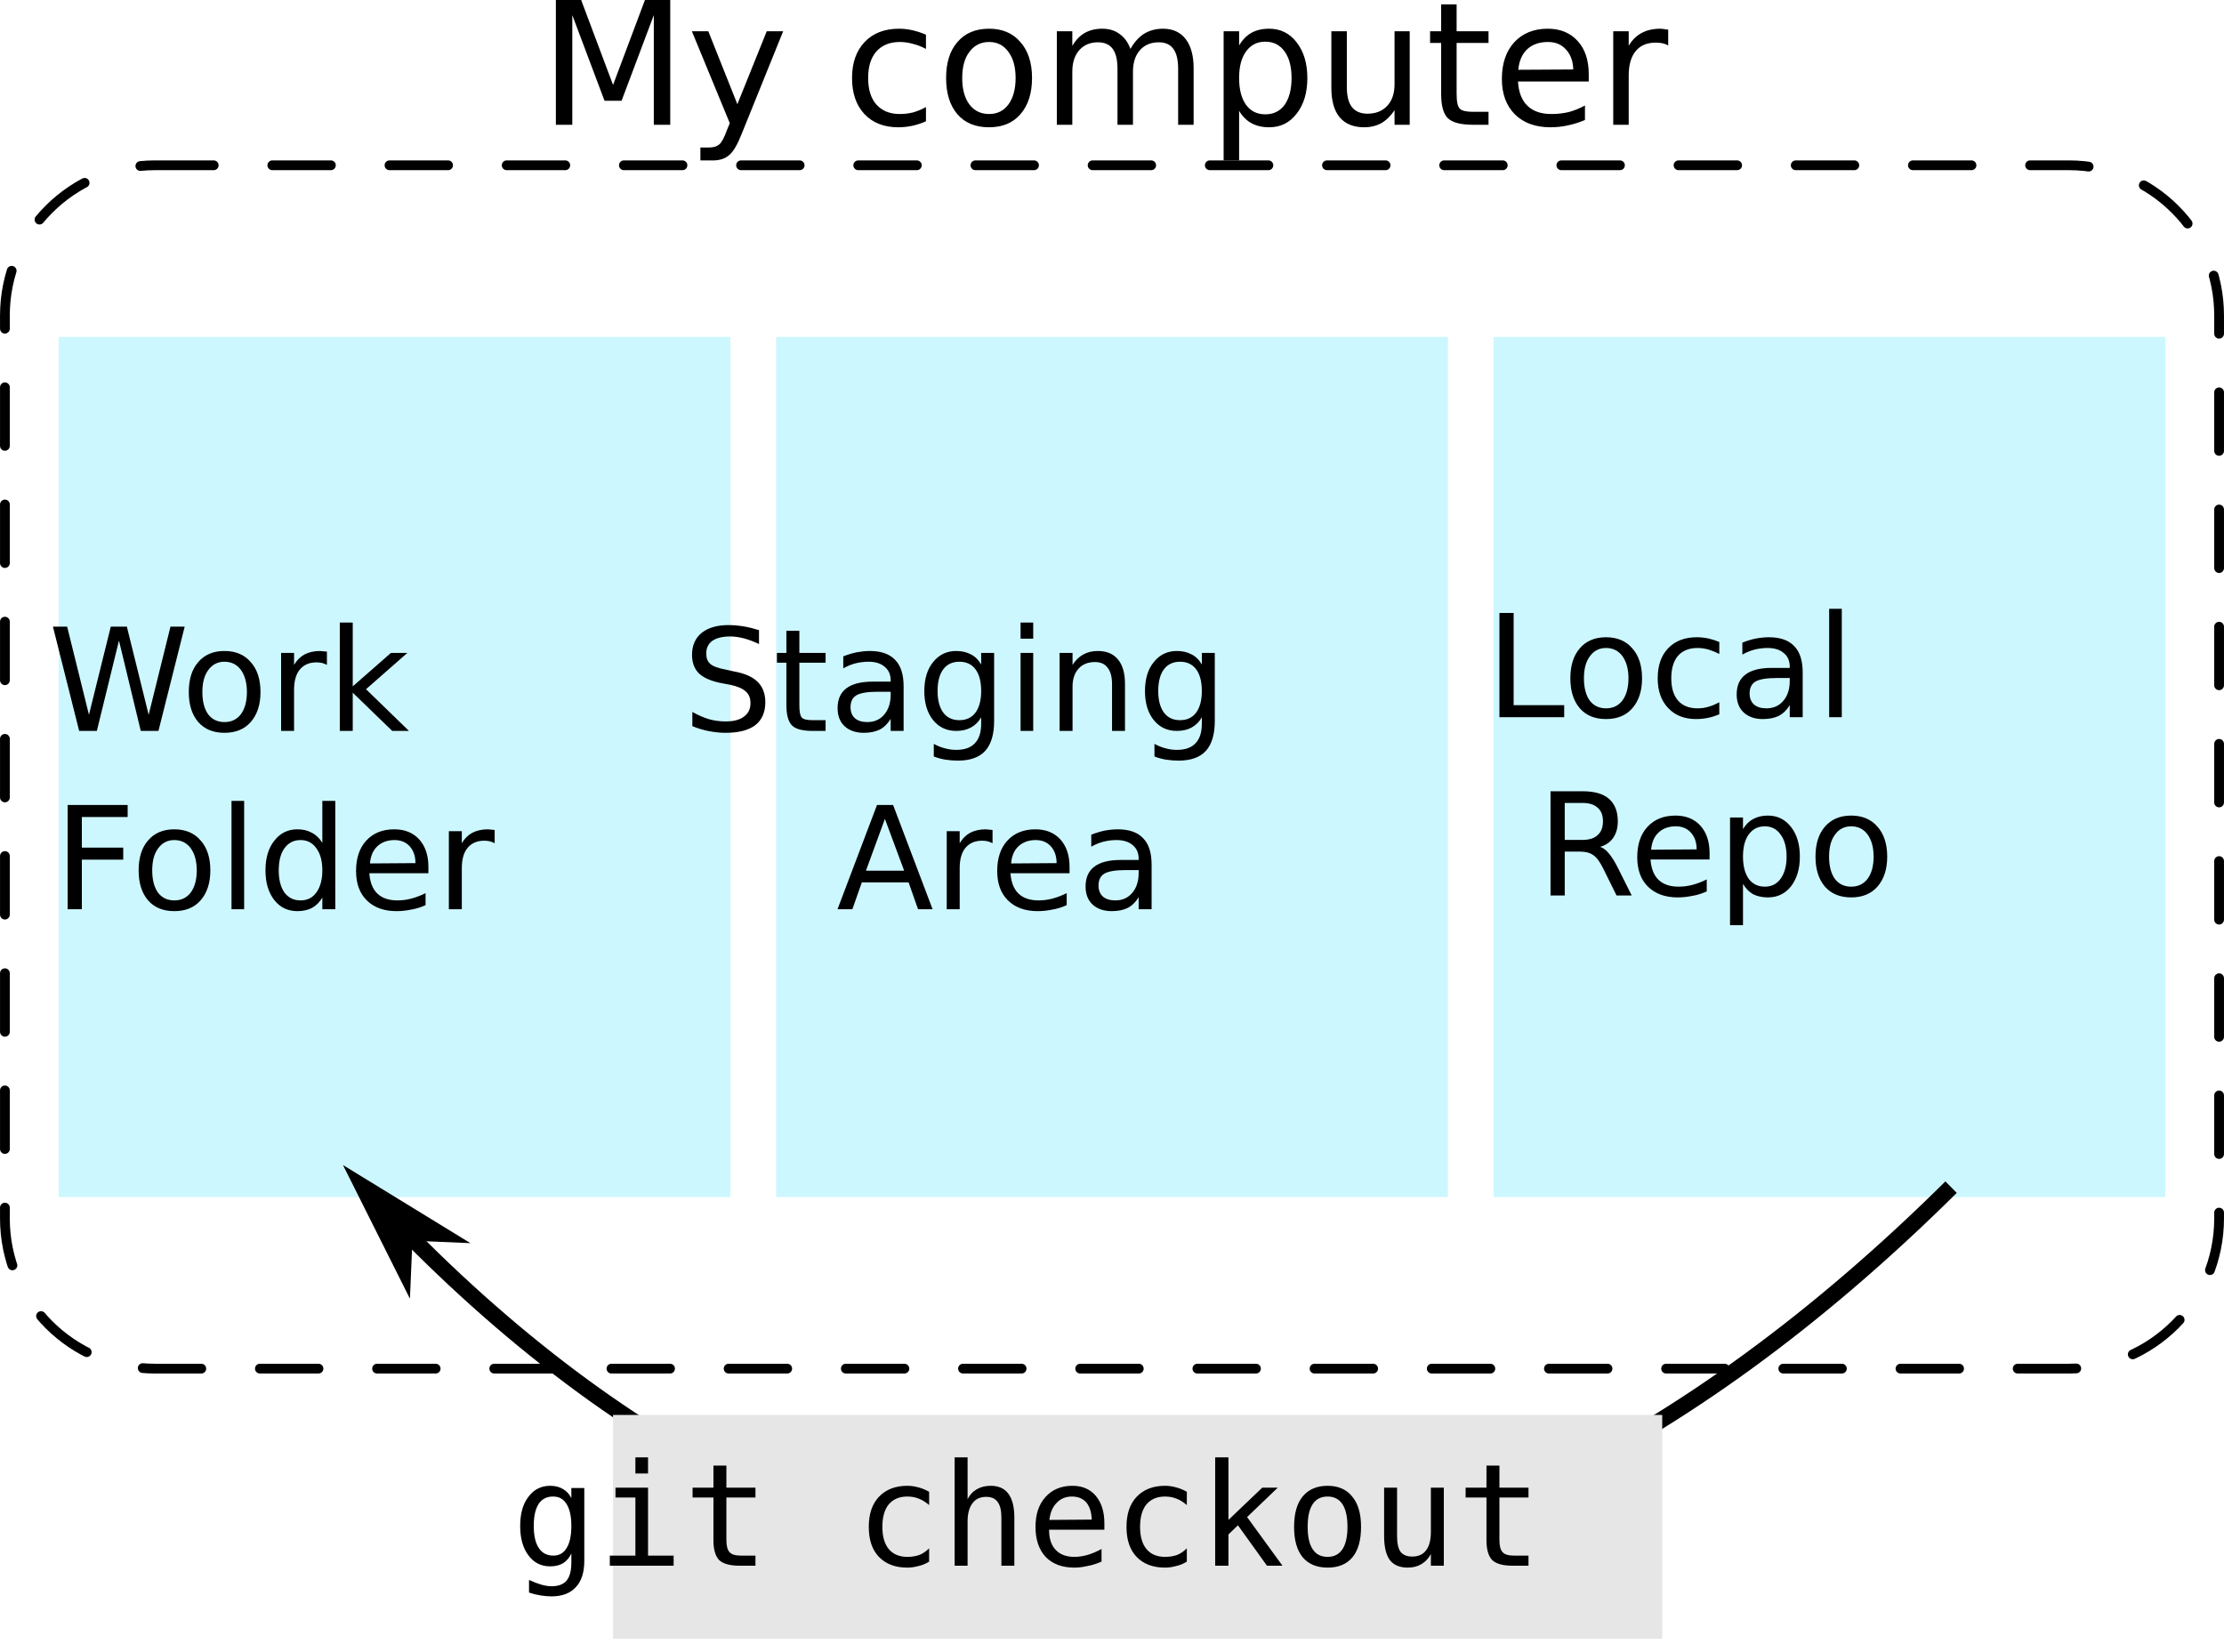
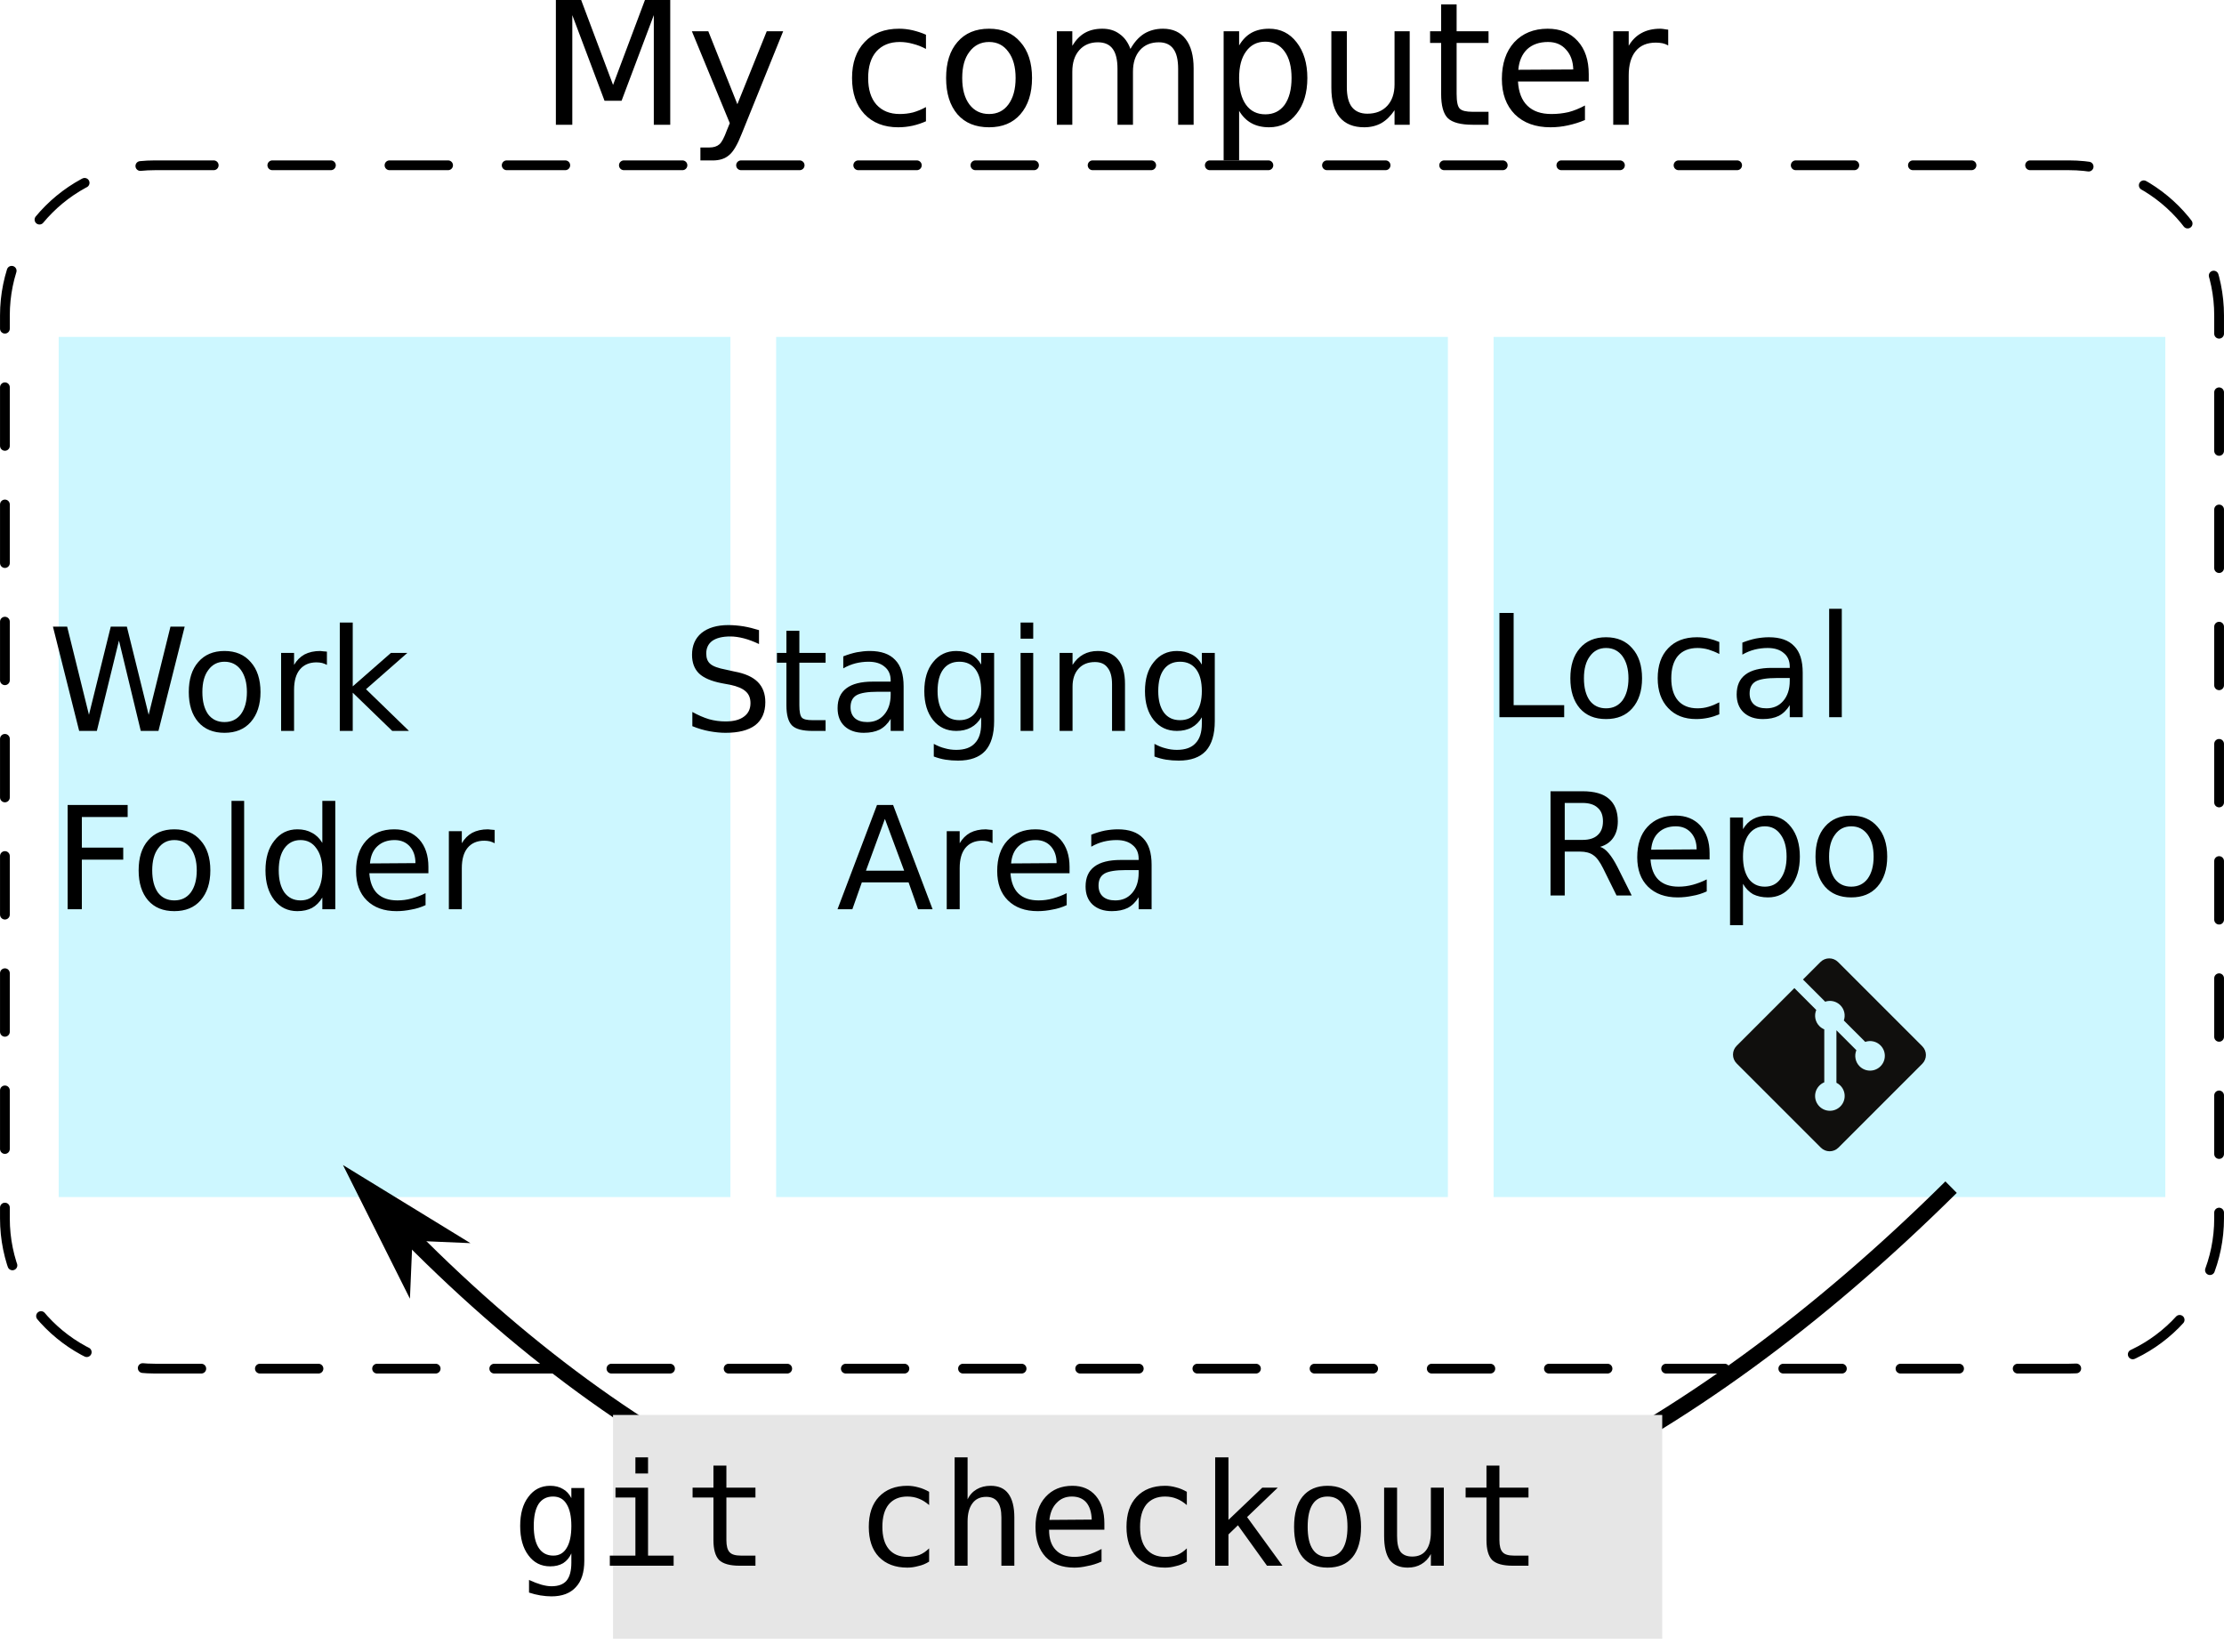
<svg xmlns="http://www.w3.org/2000/svg" xmlns:xlink="http://www.w3.org/1999/xlink" width="109.999mm" height="81.693mm" viewBox="0 0 109.999 81.693" version="1.1" id="svg5">
  <defs id="defs2">
    <marker style="overflow:visible" id="marker39884" refX="0" refY="0" orient="auto">
      <path transform="matrix(-0.4,0,0,-0.4,-4,0)" style="fill:#000;fill-rule:evenodd;stroke:#000;stroke-width:1pt" d="M 0,0 5,-5 -12.5,0 5,5 Z" id="path39882" />
    </marker>
    <marker style="overflow:visible" id="Arrow1Mend" refX="0" refY="0" orient="auto">
      <path transform="matrix(-0.4,0,0,-0.4,-4,0)" style="fill:#000;fill-rule:evenodd;stroke:#000;stroke-width:1pt" d="M 0,0 5,-5 -12.5,0 5,5 Z" id="path33627" />
    </marker>
    <marker style="overflow:visible" id="Arrow1Lend" refX="0" refY="0" orient="auto">
      <path transform="matrix(-0.8,0,0,-0.8,-10,0)" style="fill:#000;fill-rule:evenodd;stroke:#000;stroke-width:1pt" d="M 0,0 5,-5 -12.5,0 5,5 Z" id="path33621" />
    </marker>
    <linearGradient id="linearGradient4750">
      <stop id="stop4752" style="stop-color:#ffffff" offset="0" />
      <stop id="stop4758" style="stop-color:#fefefe" offset=".379" />
      <stop id="stop4754" style="stop-color:#1d1d1d" offset="1" />
    </linearGradient>
    <radialGradient id="radialGradient307" fx="18.934" fy="17.81" xlink:href="#linearGradient4750" gradientUnits="userSpaceOnUse" cy="17.486" cx="18.634" gradientTransform="scale(1.0368,0.96449)" r="40.693" />
    <radialGradient id="radialGradient317" fx="18.934" fy="17.81" xlink:href="#linearGradient4750" gradientUnits="userSpaceOnUse" cy="17.486" cx="18.634" gradientTransform="scale(1.0368,0.96449)" r="40.693" />
    <radialGradient id="radialGradient327" fx="18.934" fy="17.81" xlink:href="#linearGradient4750" gradientUnits="userSpaceOnUse" cy="17.486" cx="18.634" gradientTransform="scale(1.0368,0.96449)" r="40.693" />
    <radialGradient id="radialGradient337" fx="18.934" fy="17.81" xlink:href="#linearGradient4750" gradientUnits="userSpaceOnUse" cy="17.486" cx="18.634" gradientTransform="scale(1.0368,0.96449)" r="40.693" />
    <radialGradient id="radialGradient347" fx="18.934" fy="17.81" xlink:href="#linearGradient4750" gradientUnits="userSpaceOnUse" cy="17.486" cx="18.634" gradientTransform="scale(1.0368,0.96449)" r="40.693" />
    <radialGradient id="radialGradient357" fx="18.934" fy="17.81" xlink:href="#linearGradient4750" gradientUnits="userSpaceOnUse" cy="17.486" cx="18.634" gradientTransform="scale(1.0368,0.96449)" r="40.693" />
    <radialGradient id="radialGradient367" fx="18.934" fy="17.81" xlink:href="#linearGradient4750" gradientUnits="userSpaceOnUse" cy="17.486" cx="18.634" gradientTransform="scale(1.0368,0.96449)" r="40.693" />
    <radialGradient id="radialGradient377" fx="18.934" fy="17.81" xlink:href="#linearGradient4750" gradientUnits="userSpaceOnUse" cy="17.486" cx="18.634" gradientTransform="scale(1.0368,0.96449)" r="40.693" />
    <radialGradient id="radialGradient387" fx="18.934" fy="17.81" xlink:href="#linearGradient4750" gradientUnits="userSpaceOnUse" cy="17.486" cx="18.634" gradientTransform="scale(1.0368,0.96449)" r="40.693" />
    <radialGradient id="radialGradient397" fx="18.934" fy="17.81" xlink:href="#linearGradient4750" gradientUnits="userSpaceOnUse" cy="17.486" cx="18.634" gradientTransform="scale(1.0368,0.96449)" r="40.693" />
    <radialGradient id="radialGradient407" fx="18.934" fy="17.81" xlink:href="#linearGradient4750" gradientUnits="userSpaceOnUse" cy="17.486" cx="18.634" gradientTransform="scale(1.0368,0.96449)" r="40.693" />
    <radialGradient id="radialGradient417" fx="18.934" fy="17.81" xlink:href="#linearGradient4750" gradientUnits="userSpaceOnUse" cy="17.486" cx="18.634" gradientTransform="scale(1.0368,0.96449)" r="40.693" />
    <radialGradient id="radialGradient427" fx="18.934" fy="17.81" xlink:href="#linearGradient4750" gradientUnits="userSpaceOnUse" cy="17.486" cx="18.634" gradientTransform="scale(1.0368,0.96449)" r="40.693" />
    <radialGradient id="radialGradient437" fx="18.934" fy="17.81" xlink:href="#linearGradient4750" gradientUnits="userSpaceOnUse" cy="17.486" cx="18.634" gradientTransform="scale(1.0368,0.96449)" r="40.693" />
    <radialGradient id="radialGradient447" fx="18.934" fy="17.81" xlink:href="#linearGradient4750" gradientUnits="userSpaceOnUse" cy="17.486" cx="18.634" gradientTransform="scale(1.0368,0.96449)" r="40.693" />
    <radialGradient id="radialGradient457" fx="18.934" fy="17.81" xlink:href="#linearGradient4750" gradientUnits="userSpaceOnUse" cy="17.486" cx="18.634" gradientTransform="scale(1.0368,0.96449)" r="40.693" />
    <radialGradient id="radialGradient467" fx="18.934" fy="17.81" xlink:href="#linearGradient4750" gradientUnits="userSpaceOnUse" cy="17.486" cx="18.634" gradientTransform="scale(1.0368,0.96449)" r="40.693" />
    <radialGradient id="radialGradient477" fx="18.934" fy="17.81" xlink:href="#linearGradient4750" gradientUnits="userSpaceOnUse" cy="17.486" cx="18.634" gradientTransform="scale(1.0368,0.96449)" r="40.693" />
    <radialGradient id="radialGradient487" fx="18.934" fy="17.81" xlink:href="#linearGradient4750" gradientUnits="userSpaceOnUse" cy="17.486" cx="18.634" gradientTransform="scale(1.0368,0.96449)" r="40.693" />
    <radialGradient id="radialGradient497" fx="18.934" fy="17.81" xlink:href="#linearGradient4750" gradientUnits="userSpaceOnUse" cy="17.486" cx="18.634" gradientTransform="scale(1.0368,0.96449)" r="40.693" />
    <radialGradient id="radialGradient507" fx="18.934" fy="17.81" xlink:href="#linearGradient4750" gradientUnits="userSpaceOnUse" cy="17.486" cx="18.634" gradientTransform="scale(1.0368,0.96449)" r="40.693" />
    <radialGradient id="radialGradient517" fx="18.934" fy="17.81" xlink:href="#linearGradient4750" gradientUnits="userSpaceOnUse" cy="17.486" cx="18.634" gradientTransform="scale(1.0368,0.96449)" r="40.693" />
    <radialGradient id="radialGradient527" fx="18.934" fy="17.81" xlink:href="#linearGradient4750" gradientUnits="userSpaceOnUse" cy="17.486" cx="18.634" gradientTransform="scale(1.0368,0.96449)" r="40.693" />
    <radialGradient id="radialGradient537" fx="18.934" fy="17.81" xlink:href="#linearGradient4750" gradientUnits="userSpaceOnUse" cy="17.486" cx="18.634" gradientTransform="scale(1.0368,0.96449)" r="40.693" />
    <radialGradient id="radialGradient547" fx="18.934" fy="17.81" xlink:href="#linearGradient4750" gradientUnits="userSpaceOnUse" cy="17.486" cx="18.634" gradientTransform="scale(1.0368,0.96449)" r="40.693" />
    <radialGradient id="radialGradient557" fx="18.934" fy="17.81" xlink:href="#linearGradient4750" gradientUnits="userSpaceOnUse" cy="17.486" cx="18.634" gradientTransform="scale(1.0368,0.96449)" r="40.693" />
    <radialGradient id="radialGradient567" fx="18.934" fy="17.81" xlink:href="#linearGradient4750" gradientUnits="userSpaceOnUse" cy="17.486" cx="18.634" gradientTransform="scale(1.0368,0.96449)" r="40.693" />
    <radialGradient id="radialGradient577" fx="18.934" fy="17.81" xlink:href="#linearGradient4750" gradientUnits="userSpaceOnUse" cy="17.486" cx="18.634" gradientTransform="scale(1.0368,0.96449)" r="40.693" />
    <radialGradient id="radialGradient587" fx="18.934" fy="17.81" xlink:href="#linearGradient4750" gradientUnits="userSpaceOnUse" cy="17.486" cx="18.634" gradientTransform="scale(1.0368,0.96449)" r="40.693" />
    <radialGradient id="radialGradient597" fx="18.934" fy="17.81" xlink:href="#linearGradient4750" gradientUnits="userSpaceOnUse" cy="17.486" cx="18.634" gradientTransform="scale(1.0368,0.96449)" r="40.693" />
    <radialGradient id="radialGradient607" fx="18.934" fy="17.81" xlink:href="#linearGradient4750" gradientUnits="userSpaceOnUse" cy="17.486" cx="18.634" gradientTransform="scale(1.0368,0.96449)" r="40.693" />
    <radialGradient id="radialGradient617" fx="18.934" fy="17.81" xlink:href="#linearGradient4750" gradientUnits="userSpaceOnUse" cy="17.486" cx="18.634" gradientTransform="scale(1.0368,0.96449)" r="40.693" />
    <radialGradient id="radialGradient627" fx="18.934" fy="17.81" xlink:href="#linearGradient4750" gradientUnits="userSpaceOnUse" cy="17.486" cx="18.634" gradientTransform="scale(1.0368,0.96449)" r="40.693" />
    <radialGradient id="radialGradient637" fx="18.934" fy="17.81" xlink:href="#linearGradient4750" gradientUnits="userSpaceOnUse" cy="17.486" cx="18.634" gradientTransform="scale(1.0368,0.96449)" r="40.693" />
    <radialGradient id="radialGradient647" fx="18.934" fy="17.81" xlink:href="#linearGradient4750" gradientUnits="userSpaceOnUse" cy="17.486" cx="18.634" gradientTransform="scale(1.0368,0.96449)" r="40.693" />
    <radialGradient id="radialGradient657" fx="18.934" fy="17.81" xlink:href="#linearGradient4750" gradientUnits="userSpaceOnUse" cy="17.486" cx="18.634" gradientTransform="scale(1.0368,0.96449)" r="40.693" />
  </defs>
  <g id="layer1" transform="translate(-9.424382,-69.31022)">
    <text xml:space="preserve" style="font-size:8.467px;line-height:1.25;font-family:'Bitstream Vera Sans';-inkscape-font-specification:'Bitstream Vera Sans';letter-spacing:0px;word-spacing:0px;stroke-width:0.265" x="36.089" y="75.482" id="text8953">
      <tspan id="tspan8951" style="font-size:8.467px;stroke-width:0.265" x="36.089" y="75.482">My computer</tspan>
    </text>
    <rect style="fill:none;stroke:#000000;stroke-width:0.483;stroke-linecap:round;stroke-linejoin:round;stroke-miterlimit:4;stroke-dasharray:2.898, 2.898;stroke-dashoffset:0;stroke-opacity:1" id="rect7791" width="109.514" height="59.517" x="9.667" y="77.485" ry="7.43" />
    <rect style="fill:#cdf7ff;fill-opacity:1;stroke:none;stroke-width:0.5;stroke-linecap:round;stroke-linejoin:round;stroke-miterlimit:4;stroke-dasharray:3, 3;stroke-dashoffset:0;stroke-opacity:1" id="rect13555" width="33.224" height="42.543" x="12.327" y="85.973" ry="0" />
    <rect style="fill:#cdf7ff;fill-opacity:1;stroke:none;stroke-width:0.5;stroke-linecap:round;stroke-linejoin:round;stroke-miterlimit:4;stroke-dasharray:3, 3;stroke-dashoffset:0;stroke-opacity:1" id="rect13555-3" width="33.224" height="42.543" x="47.812" y="85.973" ry="0" />
    <rect style="fill:#cdf7ff;fill-opacity:1;stroke:none;stroke-width:0.5;stroke-linecap:round;stroke-linejoin:round;stroke-miterlimit:4;stroke-dasharray:3, 3;stroke-dashoffset:0;stroke-opacity:1" id="rect13555-6" width="33.224" height="42.543" x="83.297" y="85.973" ry="0" />
    <path style="fill:none;stroke:#000000;stroke-width:0.8;stroke-linecap:butt;stroke-linejoin:miter;stroke-miterlimit:4;stroke-dasharray:none;stroke-opacity:1;marker-end:url(#marker39884)" d="m 105.925,128.026 c -26.588,26.334 -54.92,25.719 -78.471,0.068" id="path39781" />
    <text xml:space="preserve" style="font-size:7.056px;line-height:1.25;font-family:'Bitstream Vera Sans';-inkscape-font-specification:'Bitstream Vera Sans';letter-spacing:0px;word-spacing:0px;stroke-width:0.265" x="28.593" y="105.464" id="text16218">
      <tspan style="font-size:7.056px;text-align:center;text-anchor:middle;stroke-width:0.265" x="28.593" y="105.464" id="tspan16220">Work</tspan>
      <tspan style="font-size:7.056px;text-align:center;text-anchor:middle;stroke-width:0.265" x="28.593" y="114.284" id="tspan16224">Folder</tspan>
    </text>
    <text xml:space="preserve" style="font-size:7.056px;line-height:1.25;font-family:'Bitstream Vera Sans';-inkscape-font-specification:'Bitstream Vera Sans';text-align:center;letter-spacing:0px;word-spacing:0px;text-anchor:middle;stroke-width:0.265" x="64.512" y="105.464" id="text22314">
      <tspan id="tspan22312" style="stroke-width:0.265" x="64.512" y="105.464">Staging</tspan>
      <tspan style="stroke-width:0.265" x="64.512" y="114.284" id="tspan22316">Area</tspan>
    </text>
    <text xml:space="preserve" style="font-size:7.056px;line-height:1.25;font-family:'Bitstream Vera Sans';-inkscape-font-specification:'Bitstream Vera Sans';text-align:center;letter-spacing:0px;word-spacing:0px;text-anchor:middle;stroke-width:0.265" x="99.893" y="104.781" id="text23910">
      <tspan id="tspan23908" style="stroke-width:0.265" x="99.893" y="104.781">Local</tspan>
      <tspan style="stroke-width:0.265" x="99.893" y="113.6" id="tspan23912">Repo</tspan>
    </text>
    <rect style="fill:#e6e6e6;fill-opacity:1;stroke:none;stroke-width:0.5;stroke-linecap:round;stroke-linejoin:round;stroke-miterlimit:4;stroke-dasharray:3, 3;stroke-dashoffset:0;stroke-opacity:1" id="rect30259" width="51.893" height="11.069" x="39.745" y="139.293" />
    <text xml:space="preserve" style="font-size:7.056px;line-height:1.25;font-family:'Bitstream Vera Sans';-inkscape-font-specification:'Bitstream Vera Sans';text-align:center;letter-spacing:0px;word-spacing:0px;text-anchor:middle;stroke-width:0.265" x="65.826" y="146.75" id="text31385">
      <tspan id="tspan31383" style="font-style:normal;font-variant:normal;font-weight:normal;font-stretch:normal;font-family:'DejaVu Sans Mono';-inkscape-font-specification:'DejaVu Sans Mono';stroke-width:0.265" x="65.826" y="146.75">git checkout</tspan>
    </text>
+     <g id="g10" transform="matrix(0.01038353,0,0,-0.01038353,95.13815,126.2518)">
+       <path d="M 901.547,500.352 500.355,901.527 c -23.093,23.11 -60.566,23.11 -83.691,0 L 333.363,818.211 439.039,712.535 c 24.559,8.293 52.723,2.727 72.293,-16.847 19.688,-19.696 25.207,-48.102 16.699,-72.75 L 629.887,521.094 c 24.648,8.496 53.066,3.004 72.754,-16.711 27.5,-27.492 27.5,-72.059 0,-99.574 -27.52,-27.516 -72.078,-27.516 -99.61,0 -20.683,20.703 -25.801,51.097 -15.312,76.582 l -95,94.992 V 326.414 c 6.699,-3.32 13.027,-7.742 18.613,-13.312 27.5,-27.497 27.5,-72.059 0,-99.598 -27.5,-27.488 -72.09,-27.488 -99.57,0 -27.5,27.539 -27.5,72.101 0,99.598 6.797,6.789 14.668,11.925 23.066,15.363 v 252.281 c -8.398,3.438 -16.25,8.531 -23.066,15.367 -20.828,20.821 -25.84,51.395 -15.157,76.977 L 292.426,777.285 17.328,502.211 c -23.105,-23.129 -23.105,-60.602 0,-83.711 L 418.539,17.324 c 23.098,-23.105 60.559,-23.105 83.691,0 L 901.547,416.641 c 23.117,23.113 23.117,60.605 0,83.711" style="fill:#100f0d;fill-opacity:1;fill-rule:nonzero;stroke:none" id="path12" />
+     </g>
  </g>
</svg>
